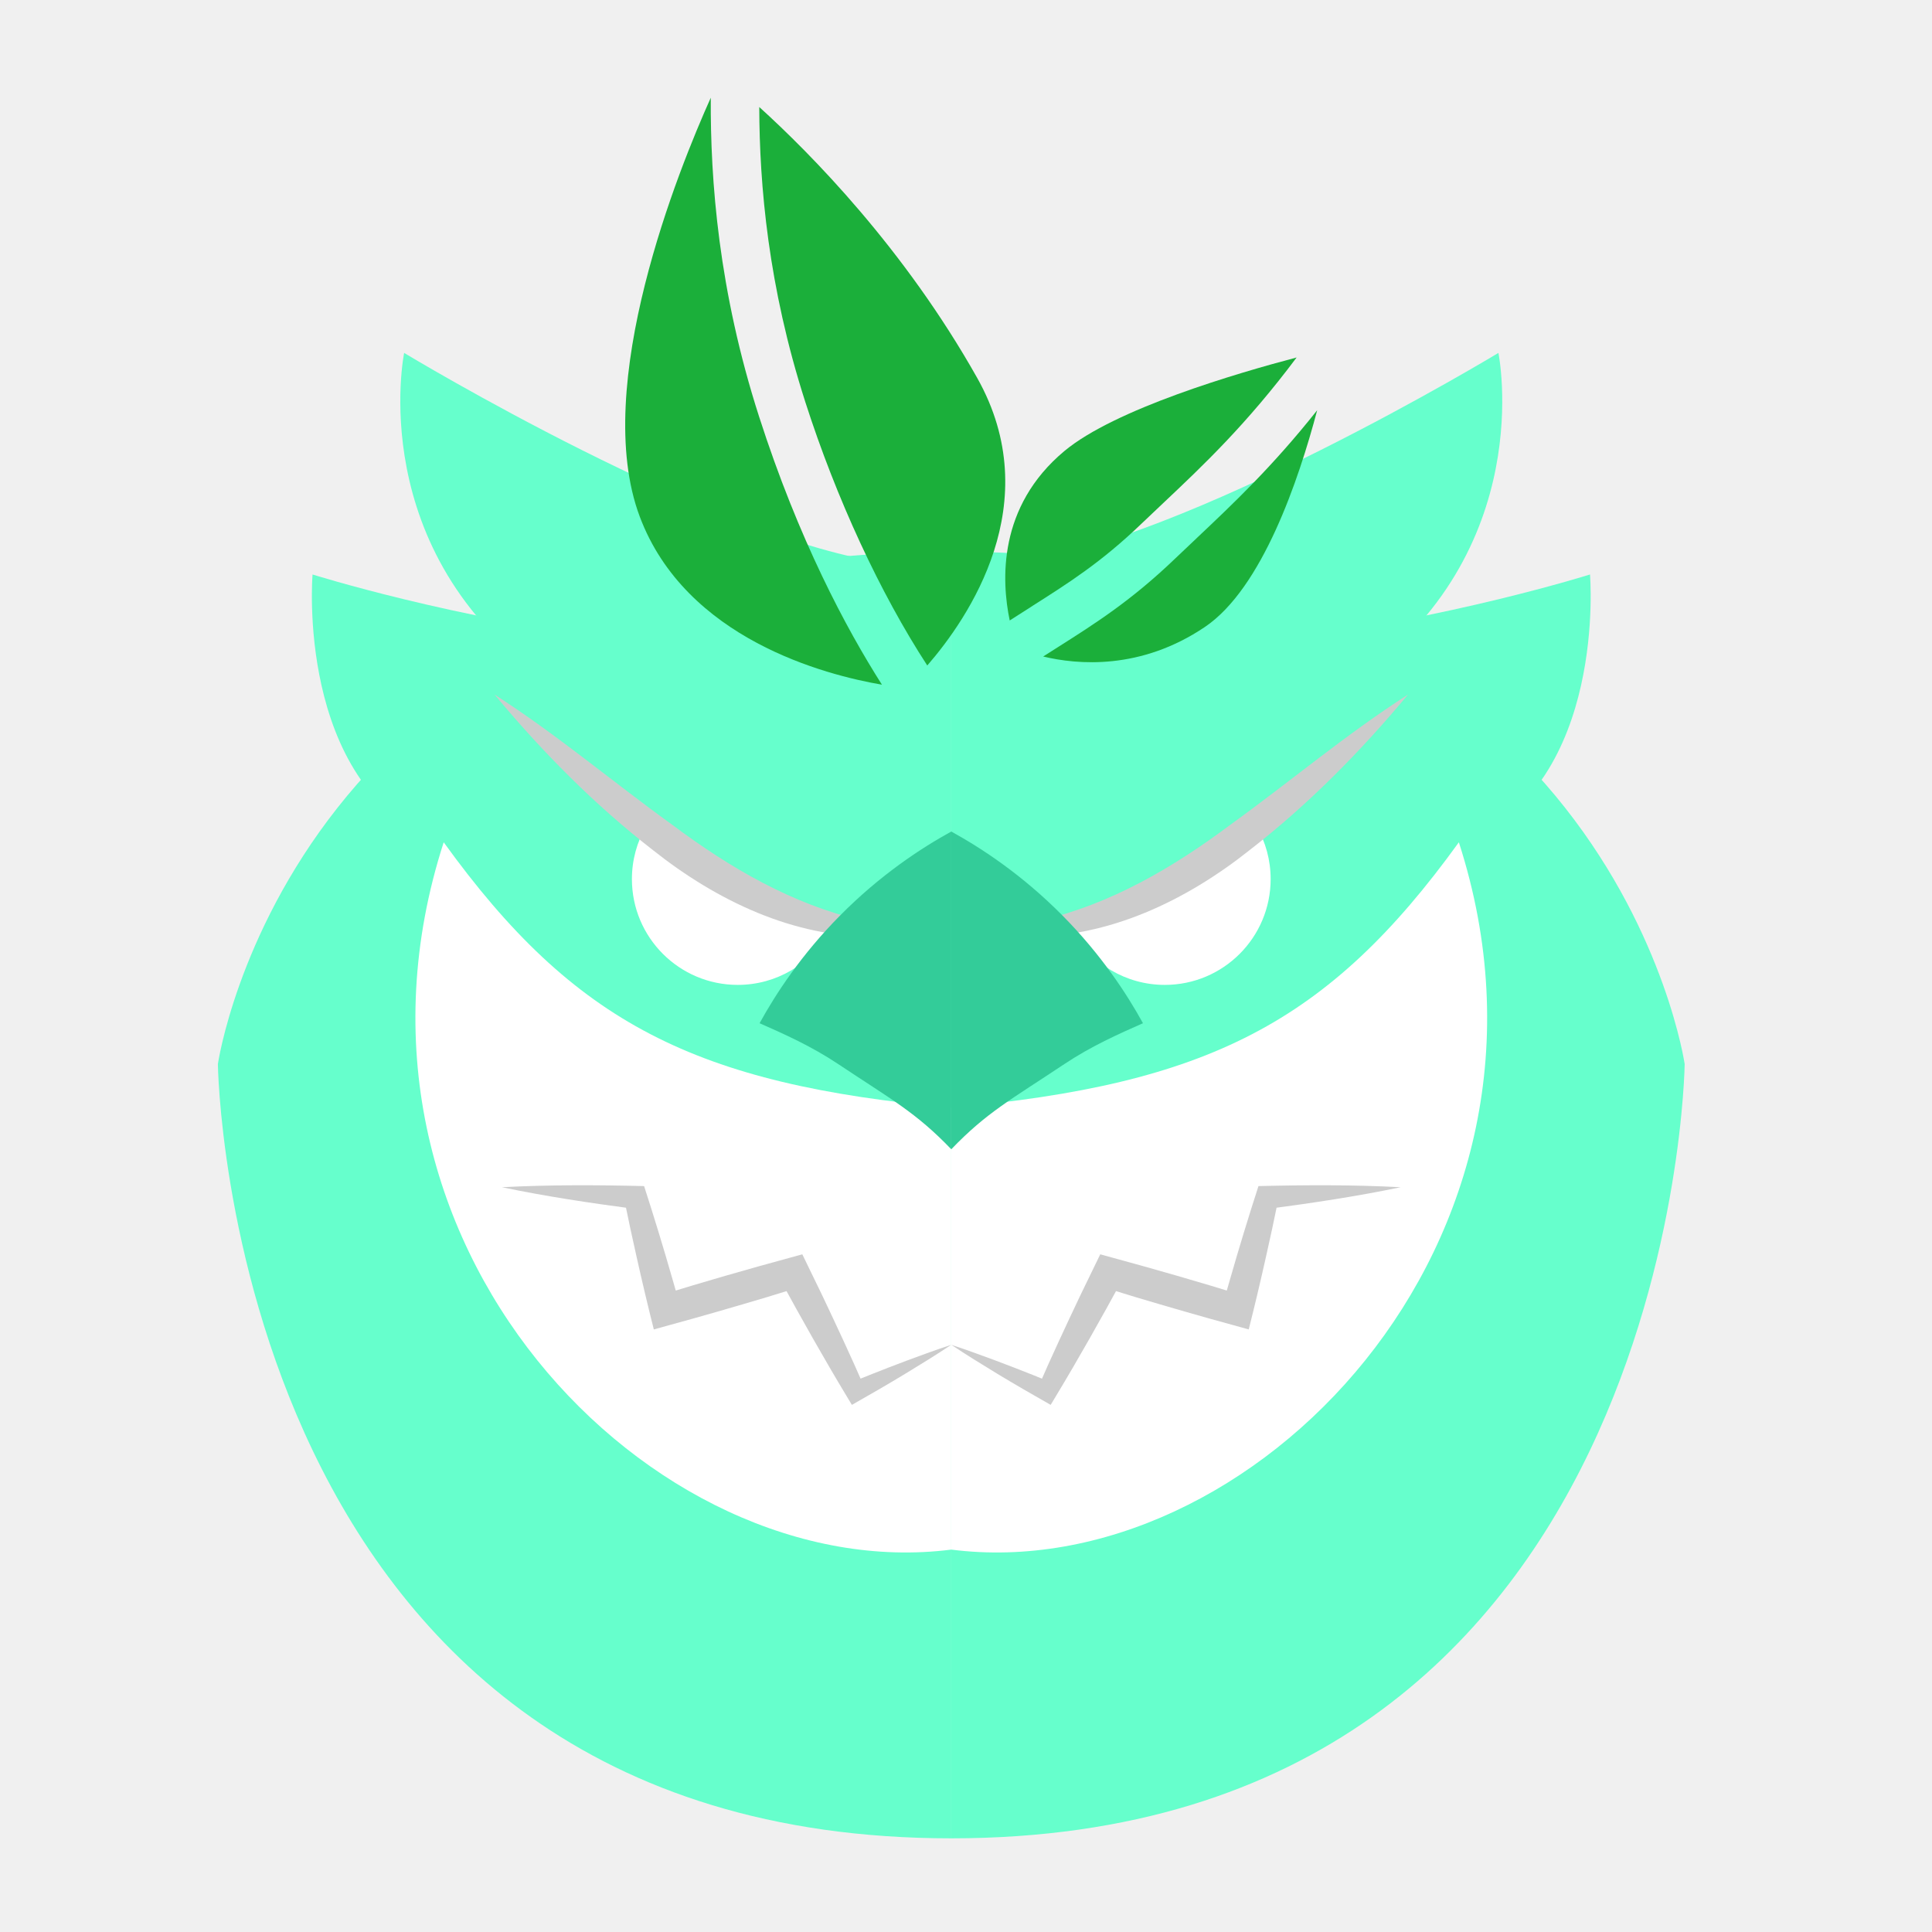
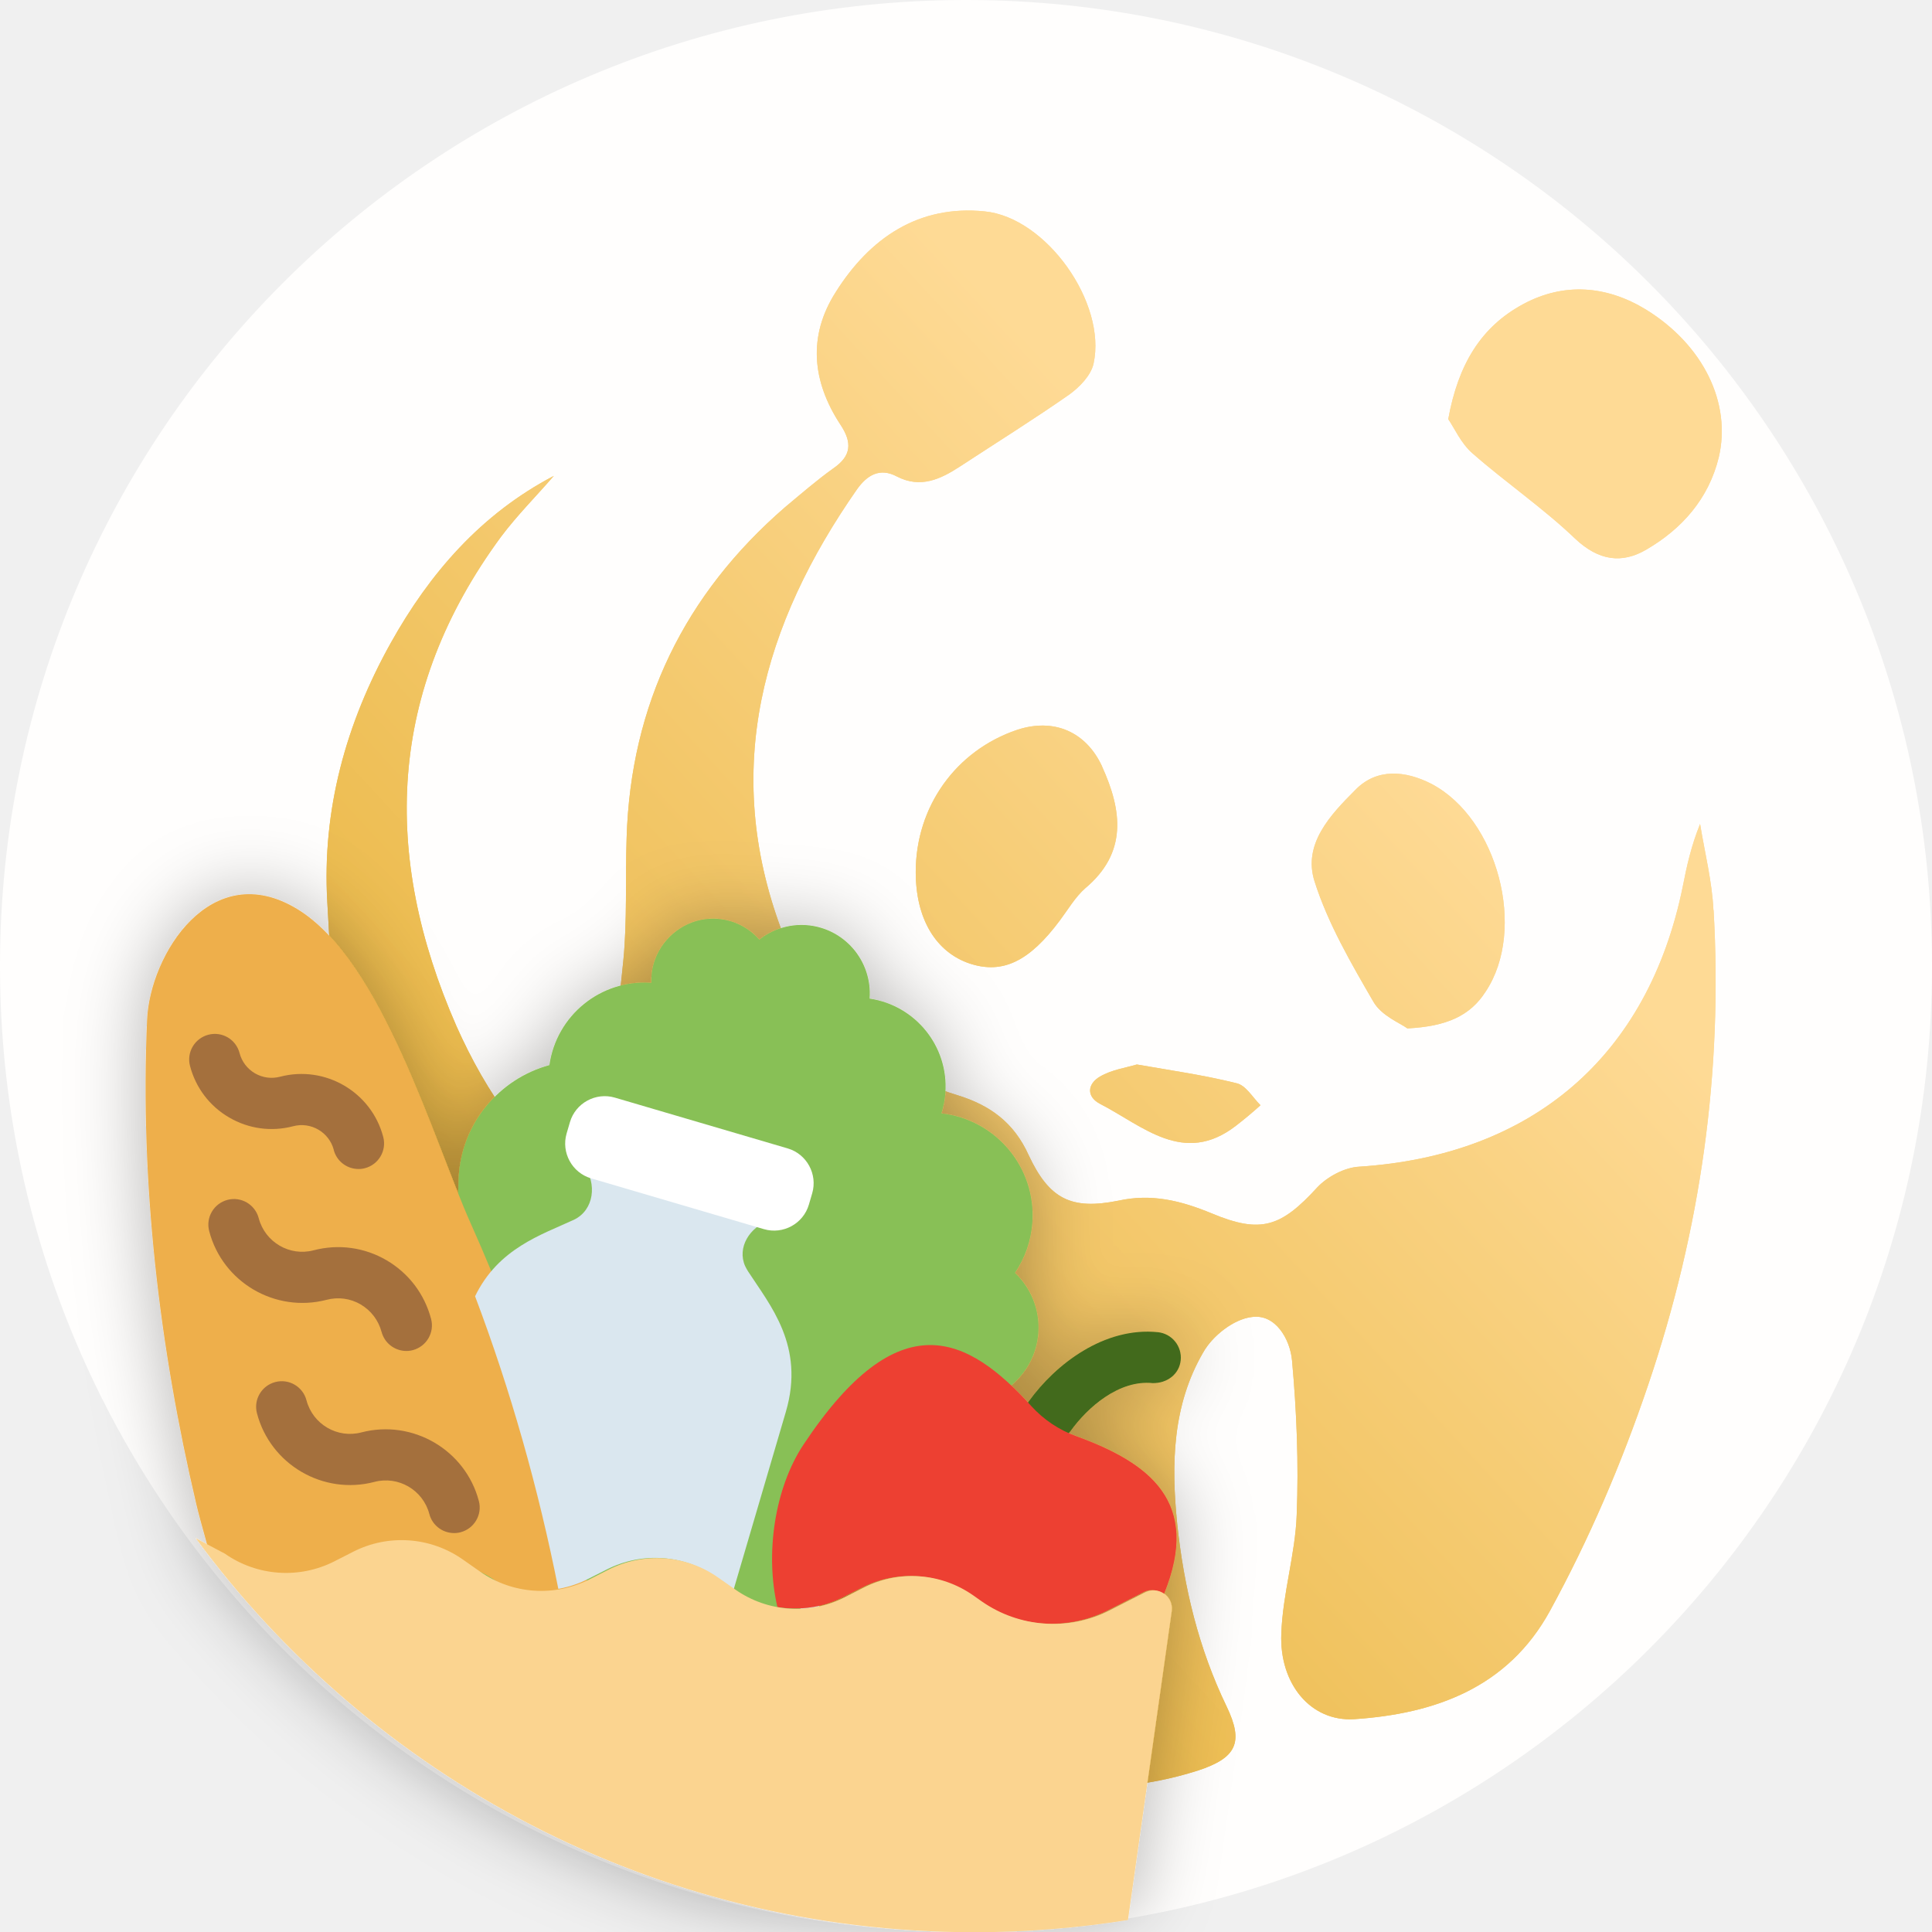
- <svg xmlns="http://www.w3.org/2000/svg" id="a" data-name="Layer 2" viewBox="0 0 597.75 597.75">
+ <svg xmlns="http://www.w3.org/2000/svg" xmlns:xlink="http://www.w3.org/1999/xlink" viewBox="0 0 256 256">
  <defs>
    <style>
-       .b {
-         fill: #6fc;
+       .cls-1 {
+         fill: #ed3f32;
      }

-       .c {
+       .cls-1, .cls-2, .cls-3, .cls-4, .cls-5, .cls-6, .cls-7, .cls-8, .cls-9, .cls-10, .cls-11, .cls-12, .cls-13, .cls-14, .cls-15, .cls-16, .cls-17, .cls-18, .cls-19, .cls-20 {
+         stroke-width: 0px;
+       }
+ 
+       .cls-2 {
+         fill: url(#linear-gradient);
+       }
+ 
+       .cls-3 {
+         fill: url(#linear-gradient-6);
+       }
+ 
+       .cls-4 {
+         fill: #fbd490;
+       }
+ 
+       .cls-5 {
+         fill: #88c057;
+       }
+ 
+       .cls-6 {
+         fill: url(#linear-gradient-11);
+       }
+ 
+       .cls-7 {
+         fill: url(#linear-gradient-5);
+       }
+ 
+       .cls-8 {
+         fill: #eeaf4b;
+       }
+ 
+       .cls-21 {
+         filter: url(#outer-glow-1);
+       }
+ 
+       .cls-9 {
+         fill: #dae7ef;
+       }
+ 
+       .cls-10 {
        fill: #fff;
      }

-       .d {
-         fill: #3c9;
+       .cls-11 {
+         fill: #fffefd;
      }

-       .e {
-         fill: #1baf3a;
+       .cls-12 {
+         fill: url(#linear-gradient-2);
      }

-       .f {
-         fill: #ccc;
+       .cls-13 {
+         fill: url(#linear-gradient-7);
+       }
+ 
+       .cls-14 {
+         fill: url(#linear-gradient-3);
+       }
+ 
+       .cls-15 {
+         fill: url(#linear-gradient-9);
+       }
+ 
+       .cls-16 {
+         fill: url(#linear-gradient-8);
+       }
+ 
+       .cls-17 {
+         fill: #a46f3e;
+       }
+ 
+       .cls-18 {
+         fill: url(#linear-gradient-10);
+       }
+ 
+       .cls-19 {
+         fill: #436b1c;
+       }
+ 
+       .cls-20 {
+         fill: url(#linear-gradient-4);
      }
    </style>
+     <linearGradient id="linear-gradient" x1="30.34" y1="238.51" x2="184.33" y2="96.73" gradientUnits="userSpaceOnUse">
+       <stop offset="0" stop-color="#dfa51a" />
+       <stop offset="1" stop-color="#feda95" />
+     </linearGradient>
+     <linearGradient id="linear-gradient-2" x1="22.09" y1="229.54" x2="176.08" y2="87.77" xlink:href="#linear-gradient" />
+     <linearGradient id="linear-gradient-3" x1="42.83" y1="252.11" x2="196.82" y2="110.33" xlink:href="#linear-gradient" />
+     <linearGradient id="linear-gradient-4" x1="14.76" y1="221.59" x2="168.76" y2="79.81" xlink:href="#linear-gradient" />
+     <linearGradient id="linear-gradient-5" x1="41.32" y1="250.43" x2="195.31" y2="108.65" xlink:href="#linear-gradient" />
+     <linearGradient id="linear-gradient-6" x1="49.49" y1="259.31" x2="203.49" y2="117.53" xlink:href="#linear-gradient" />
+     <linearGradient id="linear-gradient-7" x1="22.09" y1="229.54" x2="176.08" y2="87.77" xlink:href="#linear-gradient" />
+     <linearGradient id="linear-gradient-8" x1="42.83" y1="252.11" x2="196.82" y2="110.33" xlink:href="#linear-gradient" />
+     <linearGradient id="linear-gradient-9" x1="14.76" y1="221.59" x2="168.76" y2="79.81" xlink:href="#linear-gradient" />
+     <linearGradient id="linear-gradient-10" x1="41.32" y1="250.43" x2="195.31" y2="108.65" xlink:href="#linear-gradient" />
+     <linearGradient id="linear-gradient-11" x1="49.49" y1="259.31" x2="203.49" y2="117.53" xlink:href="#linear-gradient" />
+     <filter id="outer-glow-1" filterUnits="userSpaceOnUse">
+       <feOffset dx="0" dy="0" />
+       <feGaussianBlur result="blur" stdDeviation="5" />
+       <feFlood flood-color="#000" flood-opacity=".3" />
+       <feComposite in2="blur" operator="in" />
+       <feComposite in="SourceGraphic" />
+     </filter>
  </defs>
-   <g>
+   <g id="Layer_3" data-name="Layer 3">
+     <circle class="cls-11" cx="128" cy="128" r="128" />
+   </g>
+   <g id="Layer_1" data-name="Layer 1">
    <g>
-       <path class="b" d="M294.32,568.77c224.04,0,226.91-239.55,226.91-239.55,0,0-22.98-158.55-226.91-158.55" />
-       <path class="b" d="M453.64,260.6c43.66-18.9,38.3-82.86,38.3-82.86,0,0-43.66,13.79-96.89,20.3" />
-       <path class="b" d="M419.17,210.68c57.06-40.02,44.43-101.49,44.43-101.49,0,0-96.89,58.6-150.13,65.11" />
-       <path class="c" d="M388.82,255.75c2.74,4.79,4.31,10.32,4.31,16.23,0,18.08-14.66,32.74-32.74,32.74-12.07,0-22.6-6.53-28.28-16.25,21.58-6.21,40.96-17.59,56.72-32.73Z" />
-       <path class="f" d="M435.64,214.89c-19.3,12.37-36.53,26.99-54.99,40.3-17.81,13.31-37.04,24.56-58.8,29.64-6.22,1.56-12.6,2.62-19.11,3.78,4.89,.73,9.86,1.19,14.82,1.19,25.48,.38,49.48-11.23,69-26.73,18.2-14.12,34.35-30.49,49.08-48.19h0Z" />
-       <path class="c" d="M294.32,342.72c79.28-7.19,116.62-26.14,157.04-82.12,40,123.76-64.82,230.61-157.04,218.84" />
-       <path class="f" d="M433.34,367.32c-14.65-.77-29.33-.71-43.98-.35-3.05,9.44-5.96,18.95-8.69,28.48-.83,2.89-1.68,5.77-2.46,8.67l6.02-3.41c-12.6-3.91-27.15-8.1-39.92-11.56,0,0-3.9-1.07-3.9-1.07-1.13,2.32-5.01,10.33-6.2,12.78-4.29,9.06-8.99,19.08-12.95,28.24,0,0,4.08-1.36,4.08-1.36-7.65-3.13-15.37-6.14-23.16-8.94-2.59-.96-5.21-1.85-7.85-2.72,4.61,3.07,9.31,5.97,14.04,8.84,5.5,3.34,11.11,6.57,16.7,9.74,0,0,1.65-2.74,1.65-2.74,6.9-11.44,14.1-24.2,20.5-35.98,0,0-5.59,2.4-5.59,2.4l9.93,3.05c9.26,2.76,20.69,6.08,29.96,8.59,0,0,4.83,1.34,4.83,1.34,1.86-7.36,3.65-14.92,5.3-22.31,1.33-5.86,2.59-11.75,3.79-17.64,0,0-3.18,2.66-3.18,2.66,13.76-1.82,27.49-3.87,41.09-6.71h0Z" />
-       <path class="d" d="M294.32,257.27c9.39,5.17,21.96,13.4,34.47,26.05,11.93,12.07,19.8,24.11,24.84,33.26-7.55,3.33-16.01,7.09-24.33,12.64-16.53,11.02-23.98,14.9-34.98,26.36" />
+       <path class="cls-2" d="M227.04,120.6c-.18-3.81-1.15-7.61-1.77-11.42-1.15,2.83-1.77,5.58-2.3,8.32-4.6,22.48-19.92,35.59-42.84,37.09-1.95.09-4.25,1.33-5.58,2.74-4.78,5.22-7.44,6.2-13.99,3.45-4.07-1.68-7.97-2.66-12.39-1.68-6.2,1.24-9.12-.18-11.86-6.02-1.95-4.34-5.13-6.64-9.47-7.97-11.33-3.45-19.12-10.98-23.28-21.86-7.97-21.33-2.48-40.54,10-58.42,1.33-1.86,3.01-2.92,5.31-1.68,3.1,1.59,5.75.35,8.32-1.33,4.87-3.19,9.83-6.28,14.52-9.56,1.33-.97,2.83-2.48,3.19-4.07,1.77-8.06-6.28-19.39-14.43-20.18-8.76-.89-15.23,3.54-19.74,10.71-3.72,5.84-3.1,11.86.62,17.53,1.59,2.39,1.5,4.16-.97,5.84-2.21,1.59-4.25,3.36-6.37,5.13-13.28,11.51-20.45,26.11-20.98,43.82-.18,5.4.09,10.98-.44,16.29-.97,9.47-2.21,18.85,1.06,28.15.27.89.44,1.77.53,2.66.18,2.66-1.06,3.28-3.36,2.21-.89-.44-1.77-1.06-2.66-1.68-8.23-5.84-13.72-13.81-17.7-22.75-9.91-22.66-9.12-44.35,5.93-64.8,2.12-2.83,4.69-5.4,6.99-8.06-9.65,5.05-16.46,12.92-21.6,22.13-5.93,10.62-9.12,22.13-8.41,34.35.89,14.69,1.24,29.57,3.54,44.08,1.59,9.91,5.75,19.65,9.65,29.03,4.78,11.6,13.37,18.5,26.64,18.5,10.53,0,12.84-3.01,9.83-13.01-1.33-4.43-2.3-9.03-3.01-13.63-.18-1.24.89-2.74,1.42-4.07,1.06.97,2.48,1.86,3.1,3.01,2.12,4.34,3.98,8.76,5.93,13.1,5.31,11.42,10.27,23.1,20.54,31.16,11.33,8.94,23.99,11.24,37.71,6.9,5.13-1.68,6.11-3.72,3.81-8.5-3.72-7.7-5.67-15.85-6.55-24.25-.8-7.88-.62-15.67,3.45-22.66,1.24-2.21,4.07-4.43,6.46-4.69,3.1-.44,5.05,2.92,5.31,5.75.62,6.82.89,13.63.62,20.45-.18,5.22-1.86,10.45-2.04,15.76-.27,6.64,3.89,11.68,9.65,11.33,10.71-.71,20.36-4.16,25.94-14.34,5.22-9.56,9.47-19.47,13.01-29.92,6.99-20.63,9.91-41.52,8.68-62.94Z" />
+       <path class="cls-12" d="M218.1,41.02c-5.22-3.19-10.89-3.63-16.29-.71-5.58,3.01-8.59,7.97-9.91,15.23.8,1.15,1.68,3.19,3.19,4.51,4.43,3.89,9.38,7.26,13.63,11.33,3.1,2.92,6.2,3.36,9.47,1.42,4.69-2.74,8.23-6.73,9.56-12.22,1.68-7.17-2.04-14.87-9.65-19.56Z" />
+       <path class="cls-14" d="M189.68,103.87c-3.45-1.77-7.26-2.12-10.09.8-3.28,3.28-6.99,7.17-5.4,12.13,1.77,5.58,4.87,10.89,7.79,15.93,1.06,1.86,3.54,2.83,4.51,3.54,5.22-.27,8.32-1.68,10.36-4.87,5.49-8.23,1.59-22.93-7.17-27.53Z" />
+       <path class="cls-20" d="M146.04,101.57c-2.12-4.6-6.37-6.46-11.24-4.87-8.14,2.74-13.46,10.18-13.46,18.85,0,6.2,2.66,10.62,7.17,12.13,4.34,1.42,7.88-.27,11.95-5.75,1.06-1.42,2.04-3.1,3.36-4.25,5.58-4.69,4.87-10.27,2.21-16.11Z" />
+       <path class="cls-7" d="M163.83,143.53c-4.25-1.06-8.59-1.68-13.19-2.48-1.5.44-3.36.71-4.87,1.59-1.68.97-1.86,2.66,0,3.63,5.67,2.92,11.07,8.23,17.97,2.92,1.15-.89,2.21-1.77,3.28-2.74-1.06-1.06-1.95-2.66-3.19-2.92Z" />
+       <path class="cls-2" d="M227.04,120.6c-.18-3.81-1.15-7.61-1.77-11.42-1.15,2.83-1.77,5.58-2.3,8.32-4.6,22.48-19.92,35.59-42.84,37.09-1.95.09-4.25,1.33-5.58,2.74-4.78,5.22-7.44,6.2-13.99,3.45-4.07-1.68-7.97-2.66-12.39-1.68-6.2,1.24-9.12-.18-11.86-6.02-1.95-4.34-5.13-6.64-9.47-7.97-11.33-3.45-19.12-10.98-23.28-21.86-7.97-21.33-2.48-40.54,10-58.42,1.33-1.86,3.01-2.92,5.31-1.68,3.1,1.59,5.75.35,8.32-1.33,4.87-3.19,9.83-6.28,14.52-9.56,1.33-.97,2.83-2.48,3.19-4.07,1.77-8.06-6.28-19.39-14.43-20.18-8.76-.89-15.23,3.54-19.74,10.71-3.72,5.84-3.1,11.86.62,17.53,1.59,2.39,1.5,4.16-.97,5.84-2.21,1.59-4.25,3.36-6.37,5.13-13.28,11.51-20.45,26.11-20.98,43.82-.18,5.4.09,10.98-.44,16.29-.97,9.47-2.21,18.85,1.06,28.15.27.89.44,1.77.53,2.66.18,2.66-1.06,3.28-3.36,2.21-.89-.44-1.77-1.06-2.66-1.68-8.23-5.84-13.72-13.81-17.7-22.75-9.91-22.66-9.12-44.35,5.93-64.8,2.12-2.83,4.69-5.4,6.99-8.06-9.65,5.05-16.46,12.92-21.6,22.13-5.93,10.62-9.12,22.13-8.41,34.35.89,14.69,1.24,29.57,3.54,44.08,1.59,9.91,5.75,19.65,9.65,29.03,4.78,11.6,13.37,18.5,26.64,18.5,10.53,0,12.84-3.01,9.83-13.01-1.33-4.43-2.3-9.03-3.01-13.63-.18-1.24.89-2.74,1.42-4.07,1.06.97,2.48,1.86,3.1,3.01,2.12,4.34,3.98,8.76,5.93,13.1,5.31,11.42,10.27,23.1,20.54,31.16,11.33,8.94,23.99,11.24,37.71,6.9,5.13-1.68,6.11-3.72,3.81-8.5-3.72-7.7-5.67-15.85-6.55-24.25-.8-7.88-.62-15.67,3.45-22.66,1.24-2.21,4.07-4.43,6.46-4.69,3.1-.44,5.05,2.92,5.31,5.75.62,6.82.89,13.63.62,20.45-.18,5.22-1.86,10.45-2.04,15.76-.27,6.64,3.89,11.68,9.65,11.33,10.71-.71,20.36-4.16,25.94-14.34,5.22-9.56,9.47-19.47,13.01-29.92,6.99-20.63,9.91-41.52,8.68-62.94Z" />
+       <path class="cls-3" d="M143.38,160.96c1.33,5.49,6.11,8.59,12.48,8.32,5.13-.18,7.88-2.12,8.41-5.58-6.82-.89-13.63-1.86-20.89-2.74Z" />
+       <path class="cls-13" d="M218.1,41.02c-5.22-3.19-10.89-3.63-16.29-.71-5.58,3.01-8.59,7.97-9.91,15.23.8,1.15,1.68,3.19,3.19,4.51,4.43,3.89,9.38,7.26,13.63,11.33,3.1,2.92,6.2,3.36,9.47,1.42,4.69-2.74,8.23-6.73,9.56-12.22,1.68-7.17-2.04-14.87-9.65-19.56Z" />
+       <path class="cls-16" d="M189.68,103.87c-3.45-1.77-7.26-2.12-10.09.8-3.28,3.28-6.99,7.17-5.4,12.13,1.77,5.58,4.87,10.89,7.79,15.93,1.06,1.86,3.54,2.83,4.51,3.54,5.22-.27,8.32-1.68,10.36-4.87,5.49-8.23,1.59-22.93-7.17-27.53Z" />
+       <path class="cls-15" d="M146.04,101.57c-2.12-4.6-6.37-6.46-11.24-4.87-8.14,2.74-13.46,10.18-13.46,18.85,0,6.2,2.66,10.62,7.17,12.13,4.34,1.42,7.88-.27,11.95-5.75,1.06-1.42,2.04-3.1,3.36-4.25,5.58-4.69,4.87-10.27,2.21-16.11Z" />
+       <path class="cls-18" d="M163.83,143.53c-4.25-1.06-8.59-1.68-13.19-2.48-1.5.44-3.36.71-4.87,1.59-1.68.97-1.86,2.66,0,3.63,5.67,2.92,11.07,8.23,17.97,2.92,1.15-.89,2.21-1.77,3.28-2.74-1.06-1.06-1.95-2.66-3.19-2.92Z" />
+       <path class="cls-6" d="M143.38,160.96c1.33,5.49,6.11,8.59,12.48,8.32,5.13-.18,7.88-2.12,8.41-5.58-6.82-.89-13.63-1.86-20.89-2.74Z" />
    </g>
-     <g>
-       <path class="b" d="M294.32,568.77c-224.04,0-226.91-239.55-226.91-239.55,0,0,22.98-158.55,226.91-158.55" />
-       <path class="b" d="M135,260.6c-43.66-18.9-38.3-82.86-38.3-82.86,0,0,43.66,13.79,96.89,20.3" />
-       <path class="b" d="M169.47,210.68c-57.06-40.02-44.43-101.49-44.43-101.49,0,0,96.89,58.6,150.13,65.11" />
-       <path class="c" d="M199.82,255.75c-2.74,4.79-4.31,10.32-4.31,16.23,0,18.08,14.66,32.74,32.74,32.74,12.07,0,22.6-6.53,28.28-16.25-21.58-6.21-40.96-17.59-56.72-32.73Z" />
-       <path class="f" d="M153,214.89c19.3,12.37,36.53,26.99,54.99,40.3,17.81,13.31,37.04,24.56,58.8,29.64,6.22,1.56,12.6,2.62,19.11,3.78-4.89,.73-9.86,1.19-14.82,1.19-25.48,.38-49.48-11.23-69-26.73-18.2-14.12-34.35-30.49-49.08-48.19h0Z" />
-       <path class="c" d="M294.32,342.72c-79.28-7.19-116.62-26.14-157.04-82.12-40,123.76,64.82,230.61,157.04,218.84" />
-       <path class="f" d="M155.3,367.32c14.65-.77,29.33-.71,43.98-.35,3.05,9.44,5.96,18.95,8.69,28.48,.83,2.89,1.68,5.77,2.46,8.67l-6.02-3.41c12.6-3.91,27.15-8.1,39.92-11.56,0,0,3.9-1.07,3.9-1.07,1.13,2.32,5.01,10.33,6.2,12.78,4.29,9.06,8.99,19.08,12.95,28.24,0,0-4.08-1.36-4.08-1.36,7.65-3.13,15.37-6.14,23.16-8.94,2.59-.96,5.21-1.85,7.85-2.72-4.61,3.07-9.31,5.97-14.04,8.84-5.5,3.34-11.11,6.57-16.7,9.74,0,0-1.65-2.74-1.65-2.74-6.9-11.44-14.1-24.2-20.5-35.98,0,0,5.59,2.4,5.59,2.4l-9.93,3.05c-9.26,2.76-20.69,6.08-29.96,8.59,0,0-4.83,1.34-4.83,1.34-1.86-7.36-3.65-14.92-5.3-22.31-1.33-5.86-2.59-11.75-3.79-17.64,0,0,3.18,2.66,3.18,2.66-13.76-1.82-27.49-3.87-41.09-6.71h0Z" />
-       <path class="d" d="M294.32,257.27c-9.39,5.17-21.96,13.4-34.47,26.05-11.93,12.07-19.8,24.11-24.84,33.26,7.55,3.33,16.01,7.09,24.33,12.64,16.53,11.02,23.98,14.9,34.98,26.36" />
+     <g class="cls-21">
+       <path class="cls-19" d="M137.09,190.42c-1.52-1.09-1.87-3.21-.77-4.73,3.53-4.92,9.99-9.89,17.1-9.17,1.86.19,3.22,1.85,3.03,3.72-.19,1.86-1.81,3.06-3.71,3.03-4.44-.46-8.6,3.16-10.91,6.38-.71.99-1.86,1.49-2.99,1.41-.61-.04-1.21-.25-1.74-.63Z" />
+       <path class="cls-5" d="M60.78,156.06c-.23,4.53-1.74,56.15,1.34,59.33,3.14-3.47,38.91,5.39,42.67-.29,11.35-17.08,21.49-38.77,29.18-31.53,2.03-1.67,3.41-4.13,3.61-6.96.22-3.1-1.01-5.97-3.1-7.95,1.3-1.92,2.13-4.18,2.31-6.66.52-7.31-4.84-13.66-12.05-14.47.27-.87.46-1.78.53-2.72.44-6.2-4-11.6-10.04-12.49,0-.02,0-.03,0-.05.35-5-3.41-9.34-8.41-9.69-2.33-.16-4.5.59-6.21,1.93-1.57-1.79-3.91-2.9-6.56-2.77-3.23.16-6.11,2.34-7.24,5.36-.4,1.08-.54,2.13-.49,3.13-.02,0-.04,0-.06,0-6.7-.47-12.54,4.35-13.46,10.9-6.61,1.81-11.65,7.67-12.02,14.93Z" />
+       <path class="cls-1" d="M154.21,211.28c5.05-12.31-1.93-17.46-11.64-20.99-2.26-.82-4.29-2.19-5.91-3.97-8.42-9.28-17.52-14-30.2,5.11-3.77,5.68-5.12,14.36-3.45,21.51,2.92.48,5.96.07,8.69-1.32l2.51-1.27c4.65-2.36,10.22-1.97,14.5,1.02l1.12.79c5,3.5,11.53,3.96,16.98,1.2l4.74-2.41c.94-.48,1.95-.26,2.65.33Z" />
+       <g>
+         <path class="cls-8" d="M78.58,213.42c-3.48-17.57-8.88-34.96-16.12-51.11-5.1-11.36-11.82-35.01-23.06-41.85-11.43-6.96-19.53,6.01-19.91,14.66-.96,21.52,1.61,43.34,6.53,64.23.21.92.77,2.99,1.57,5.85l6.6,3.51c4.27,2.99,9.84,3.39,14.5,1.02l2.51-1.27c4.65-2.36,10.22-1.97,14.5,1.02l2.31,1.61c3.12,2.18,6.93,2.97,10.58,2.32Z" />
+         <path class="cls-17" d="M56.89,200.61c-.84-3.18-4.11-5.09-7.28-4.25-6.79,1.78-13.78-2.3-15.56-9.09-.48-1.81.61-3.66,2.42-4.14,1.82-.48,3.67.61,4.14,2.42.84,3.18,4.1,5.09,7.28,4.25,6.78-1.76,13.77,2.3,15.56,9.09.48,1.81-.61,3.66-2.42,4.14-.37.1-.74.13-1.1.1-1.41-.1-2.66-1.07-3.04-2.52Z" />
+         <path class="cls-17" d="M50.56,176.49c-.41-1.54-1.39-2.83-2.76-3.64s-2.98-1.02-4.52-.62c-6.79,1.77-13.78-2.3-15.56-9.1-.48-1.81.61-3.66,2.42-4.14,1.81-.48,3.66.61,4.14,2.42.84,3.19,4.1,5.1,7.28,4.26,3.3-.86,6.73-.39,9.66,1.32,2.94,1.72,5.03,4.48,5.9,7.77.48,1.81-.61,3.66-2.42,4.14-.37.1-.74.13-1.1.1-1.41-.1-2.66-1.08-3.04-2.52Z" />
+         <path class="cls-17" d="M44.23,152.37c-.62-2.35-3.03-3.76-5.38-3.14-2.89.76-5.9.35-8.49-1.16-2.58-1.5-4.42-3.93-5.18-6.82-.48-1.81.61-3.66,2.42-4.14,1.82-.48,3.67.61,4.14,2.42.3,1.14,1.02,2.09,2.04,2.69,1.02.59,2.2.75,3.34.45,5.96-1.56,12.1,2.02,13.66,7.98.48,1.81-.61,3.66-2.42,4.14-.37.1-.74.13-1.1.1-1.41-.1-2.66-1.08-3.04-2.52Z" />
+       </g>
+       <path class="cls-9" d="M98.74,167.78c-1.11-2.49.61-5.18,3.19-6.08,1.12-.39,2.05-1.3,2.41-2.52l.54-1.84c.59-2.02-.57-4.16-2.6-4.76l-20.23-5.94c-2.02-.59-4.16.57-4.76,2.6l-.54,1.84c-.35,1.2-.08,2.44.61,3.37,1.77,2.37,1.37,5.88-1.3,7.17-.02,0-.05.02-.07.03-4.22,1.96-9.96,3.75-13.04,10.11,4.73,12.52,8.42,25.59,11.03,38.77,0,0,1.88-.26,3.92-1.3l2.51-1.27c4.65-2.36,10.22-1.97,14.5,1.02l2.31,1.61h0s6.91-23.52,6.91-23.52c2.57-8.75-2.12-14.14-5.01-18.61-.15-.23-.27-.46-.38-.69Z" />
+       <path class="cls-10" d="M75.08,150.19l.44-1.5c.74-2.53,3.42-3.99,5.95-3.25l22.9,6.73c2.53.74,3.99,3.42,3.25,5.95l-.44,1.5c-.74,2.53-3.42,3.99-5.95,3.25l-22.9-6.73c-2.53-.74-3.99-3.42-3.25-5.95Z" />
+       <path class="cls-4" d="M151.79,210.97l-4.74,2.41c-5.45,2.77-11.97,2.3-16.98-1.2l-1.12-.79c-4.27-2.99-9.85-3.39-14.5-1.02l-2.51,1.28c-4.65,2.36-10.23,1.97-14.5-1.02l-2.31-1.62c-4.27-2.99-9.85-3.39-14.5-1.02l-2.51,1.28c-4.65,2.36-10.23,1.97-14.5-1.02l-2.31-1.62c-4.27-2.99-9.85-3.39-14.5-1.02l-2.51,1.28c-4.65,2.36-10.23,1.97-14.5-1.02l-3.86-2.05c23.3,31.66,60.82,52.21,103.15,52.21,6.93,0,13.73-.56,20.37-1.62l5.8-40.97c.23-1.92-1.76-3.32-3.49-2.45Z" />
    </g>
  </g>
-   <g>
-     <path class="e" d="M370.22,166.53c-2.24,2.11-4.45,4.19-6.63,6.28-13.55,13-24.69,20.07-36.48,27.54-1.44,.91-2.89,1.83-4.36,2.77,10.51,2.53,30.13,4.32,50.08-9.17,17.67-11.95,29.02-45.53,34.7-67.03-13.84,17.46-26.11,29.03-37.32,39.61Z" />
-     <path class="e" d="M319.08,187.69c11.62-7.37,21.66-13.73,34.13-25.7,2.21-2.12,4.45-4.23,6.72-6.37,12.22-11.53,25.74-24.29,41.24-45.02-18.58,4.89-56.26,15.96-71.83,28.93-20.65,17.2-19.51,40.15-16.94,52.44,2.28-1.47,4.5-2.88,6.69-4.27Z" />
-   </g>
-   <g>
-     <path class="e" d="M249.12,124.26c9.69,30.16,23.19,59.22,37.77,81.64,12.68-14.59,37.23-50.27,15.45-88.97-22.57-40.11-51.55-69.43-67.43-83.82,.06,24.2,2.77,55.54,14.21,91.14Z" />
-     <path class="e" d="M234.84,128.85c-12.51-38.92-15.08-72.9-14.93-98.62-9.81,21.84-37.17,89.1-21.98,129.59,14.23,37.92,57.53,49.04,74.94,52.02-11-17.28-25.76-44.81-38.03-82.99Z" />
-   </g>
</svg>
